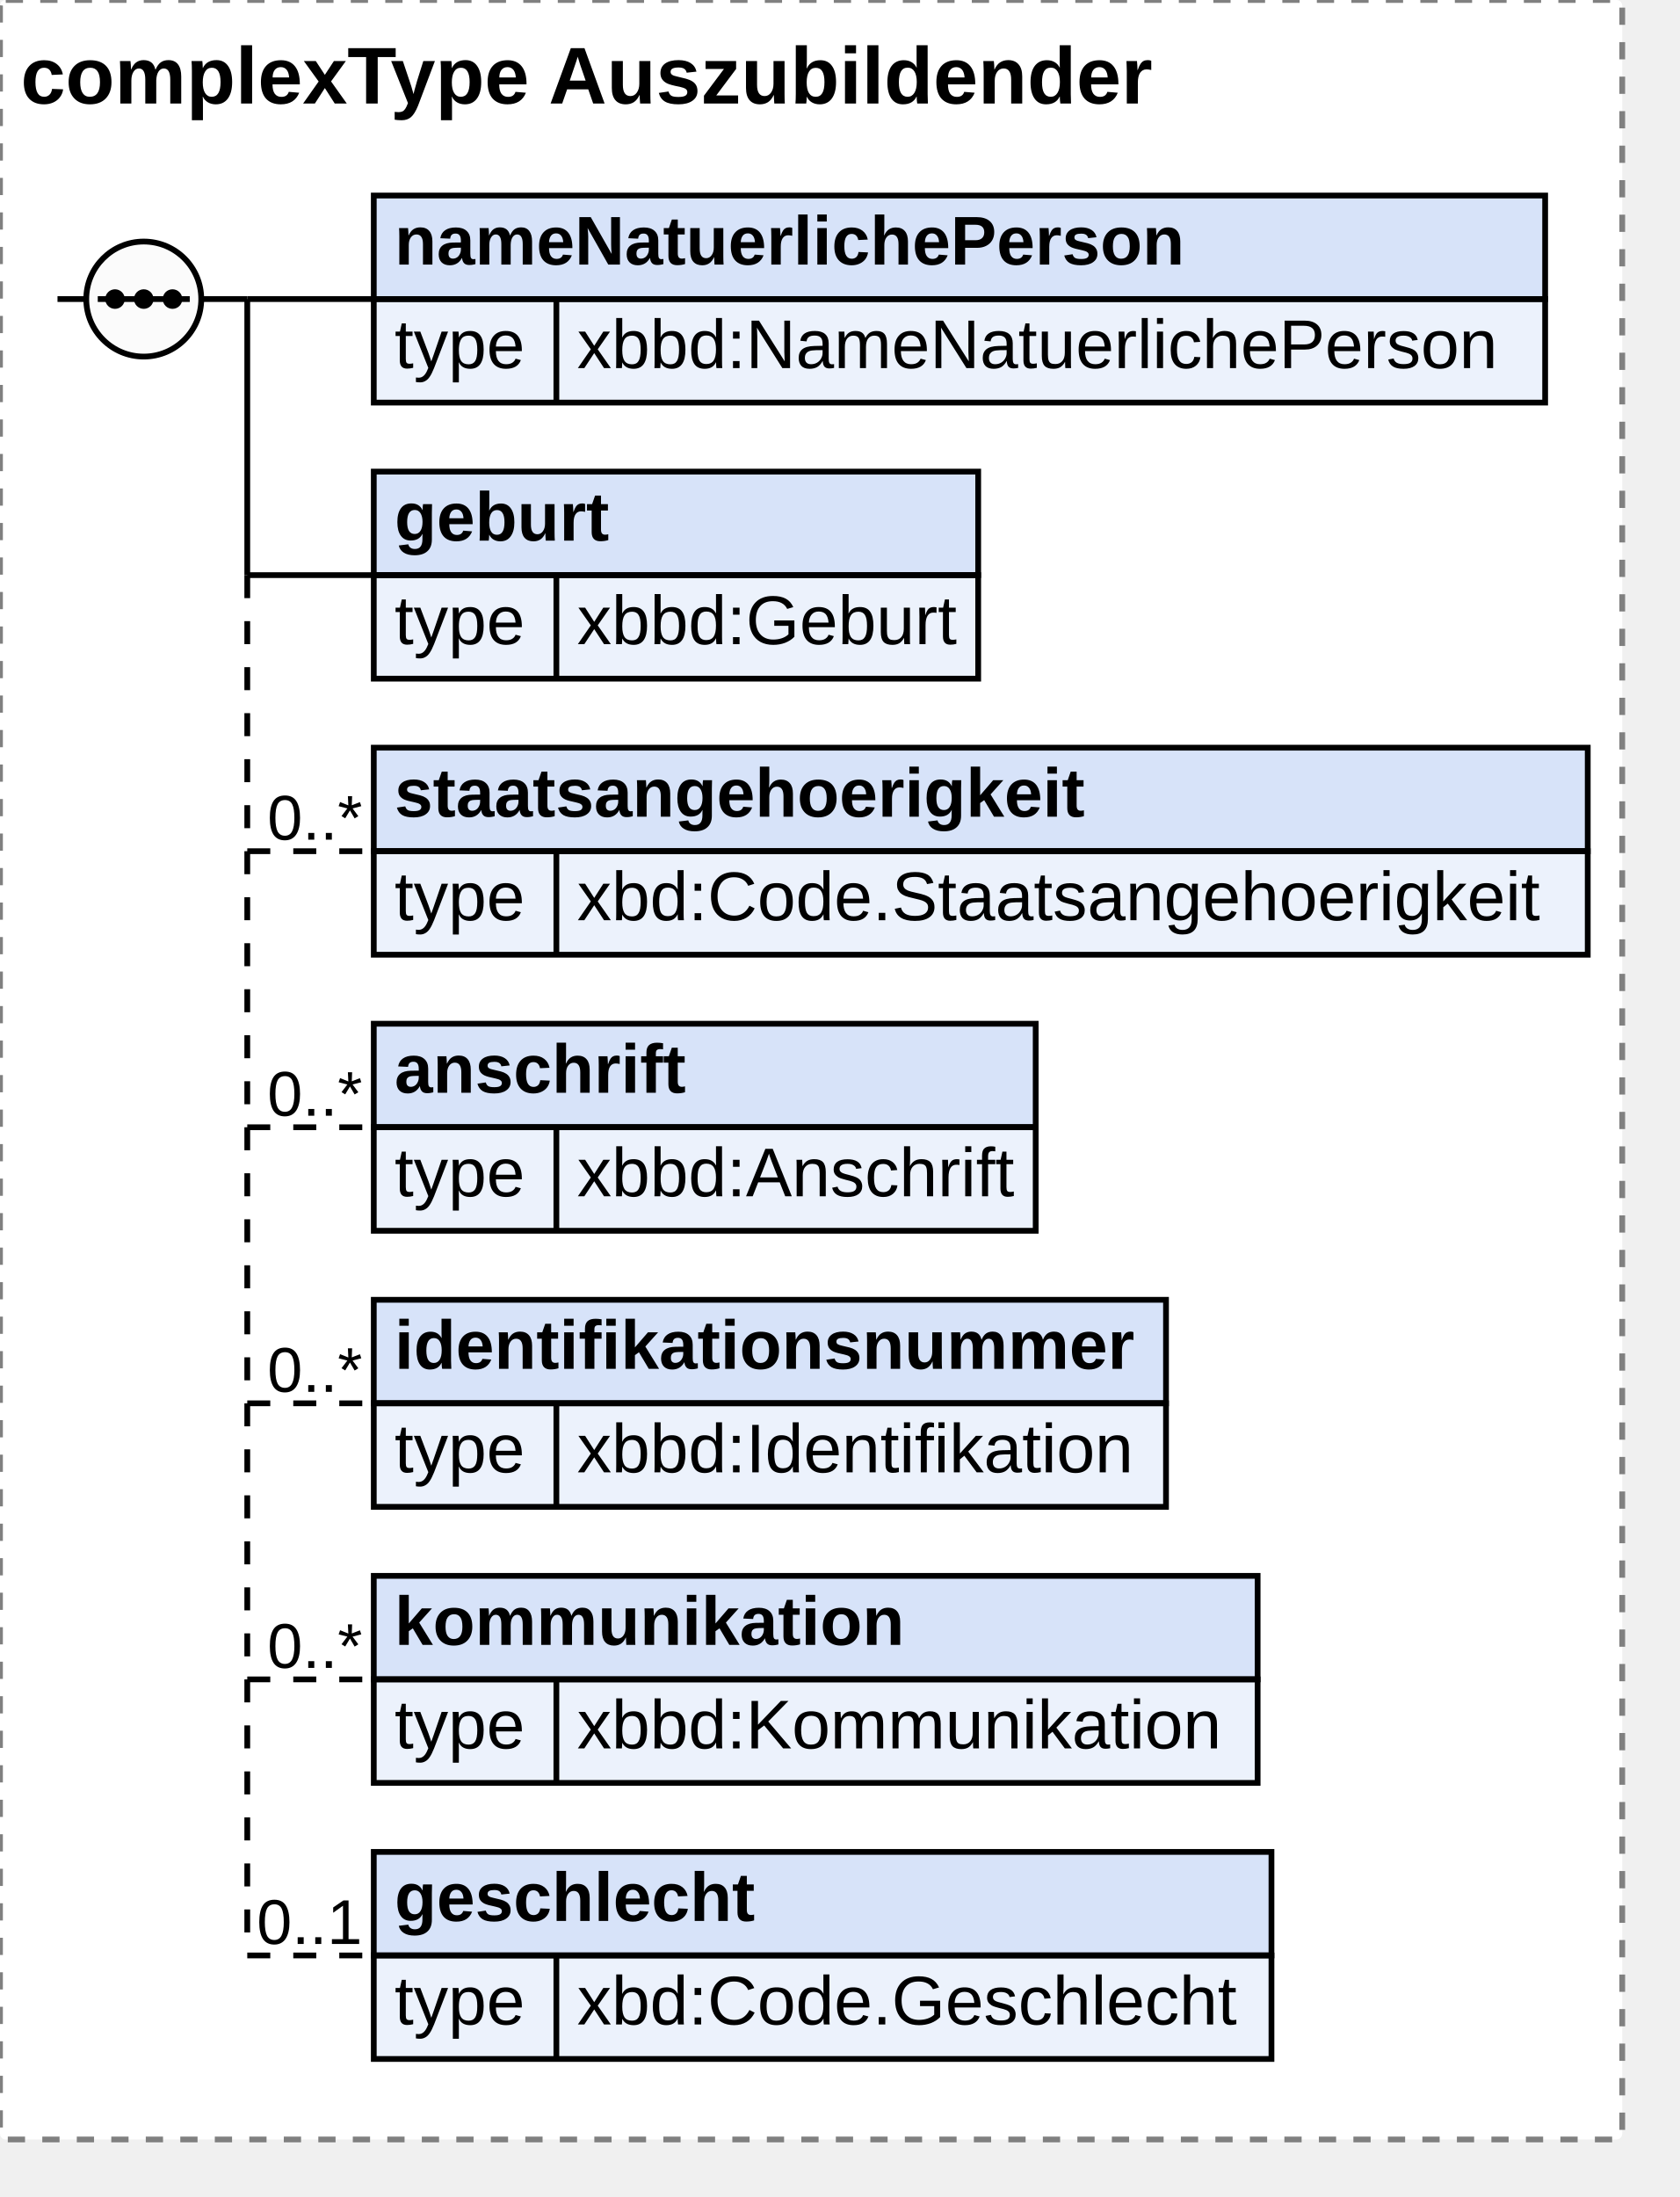
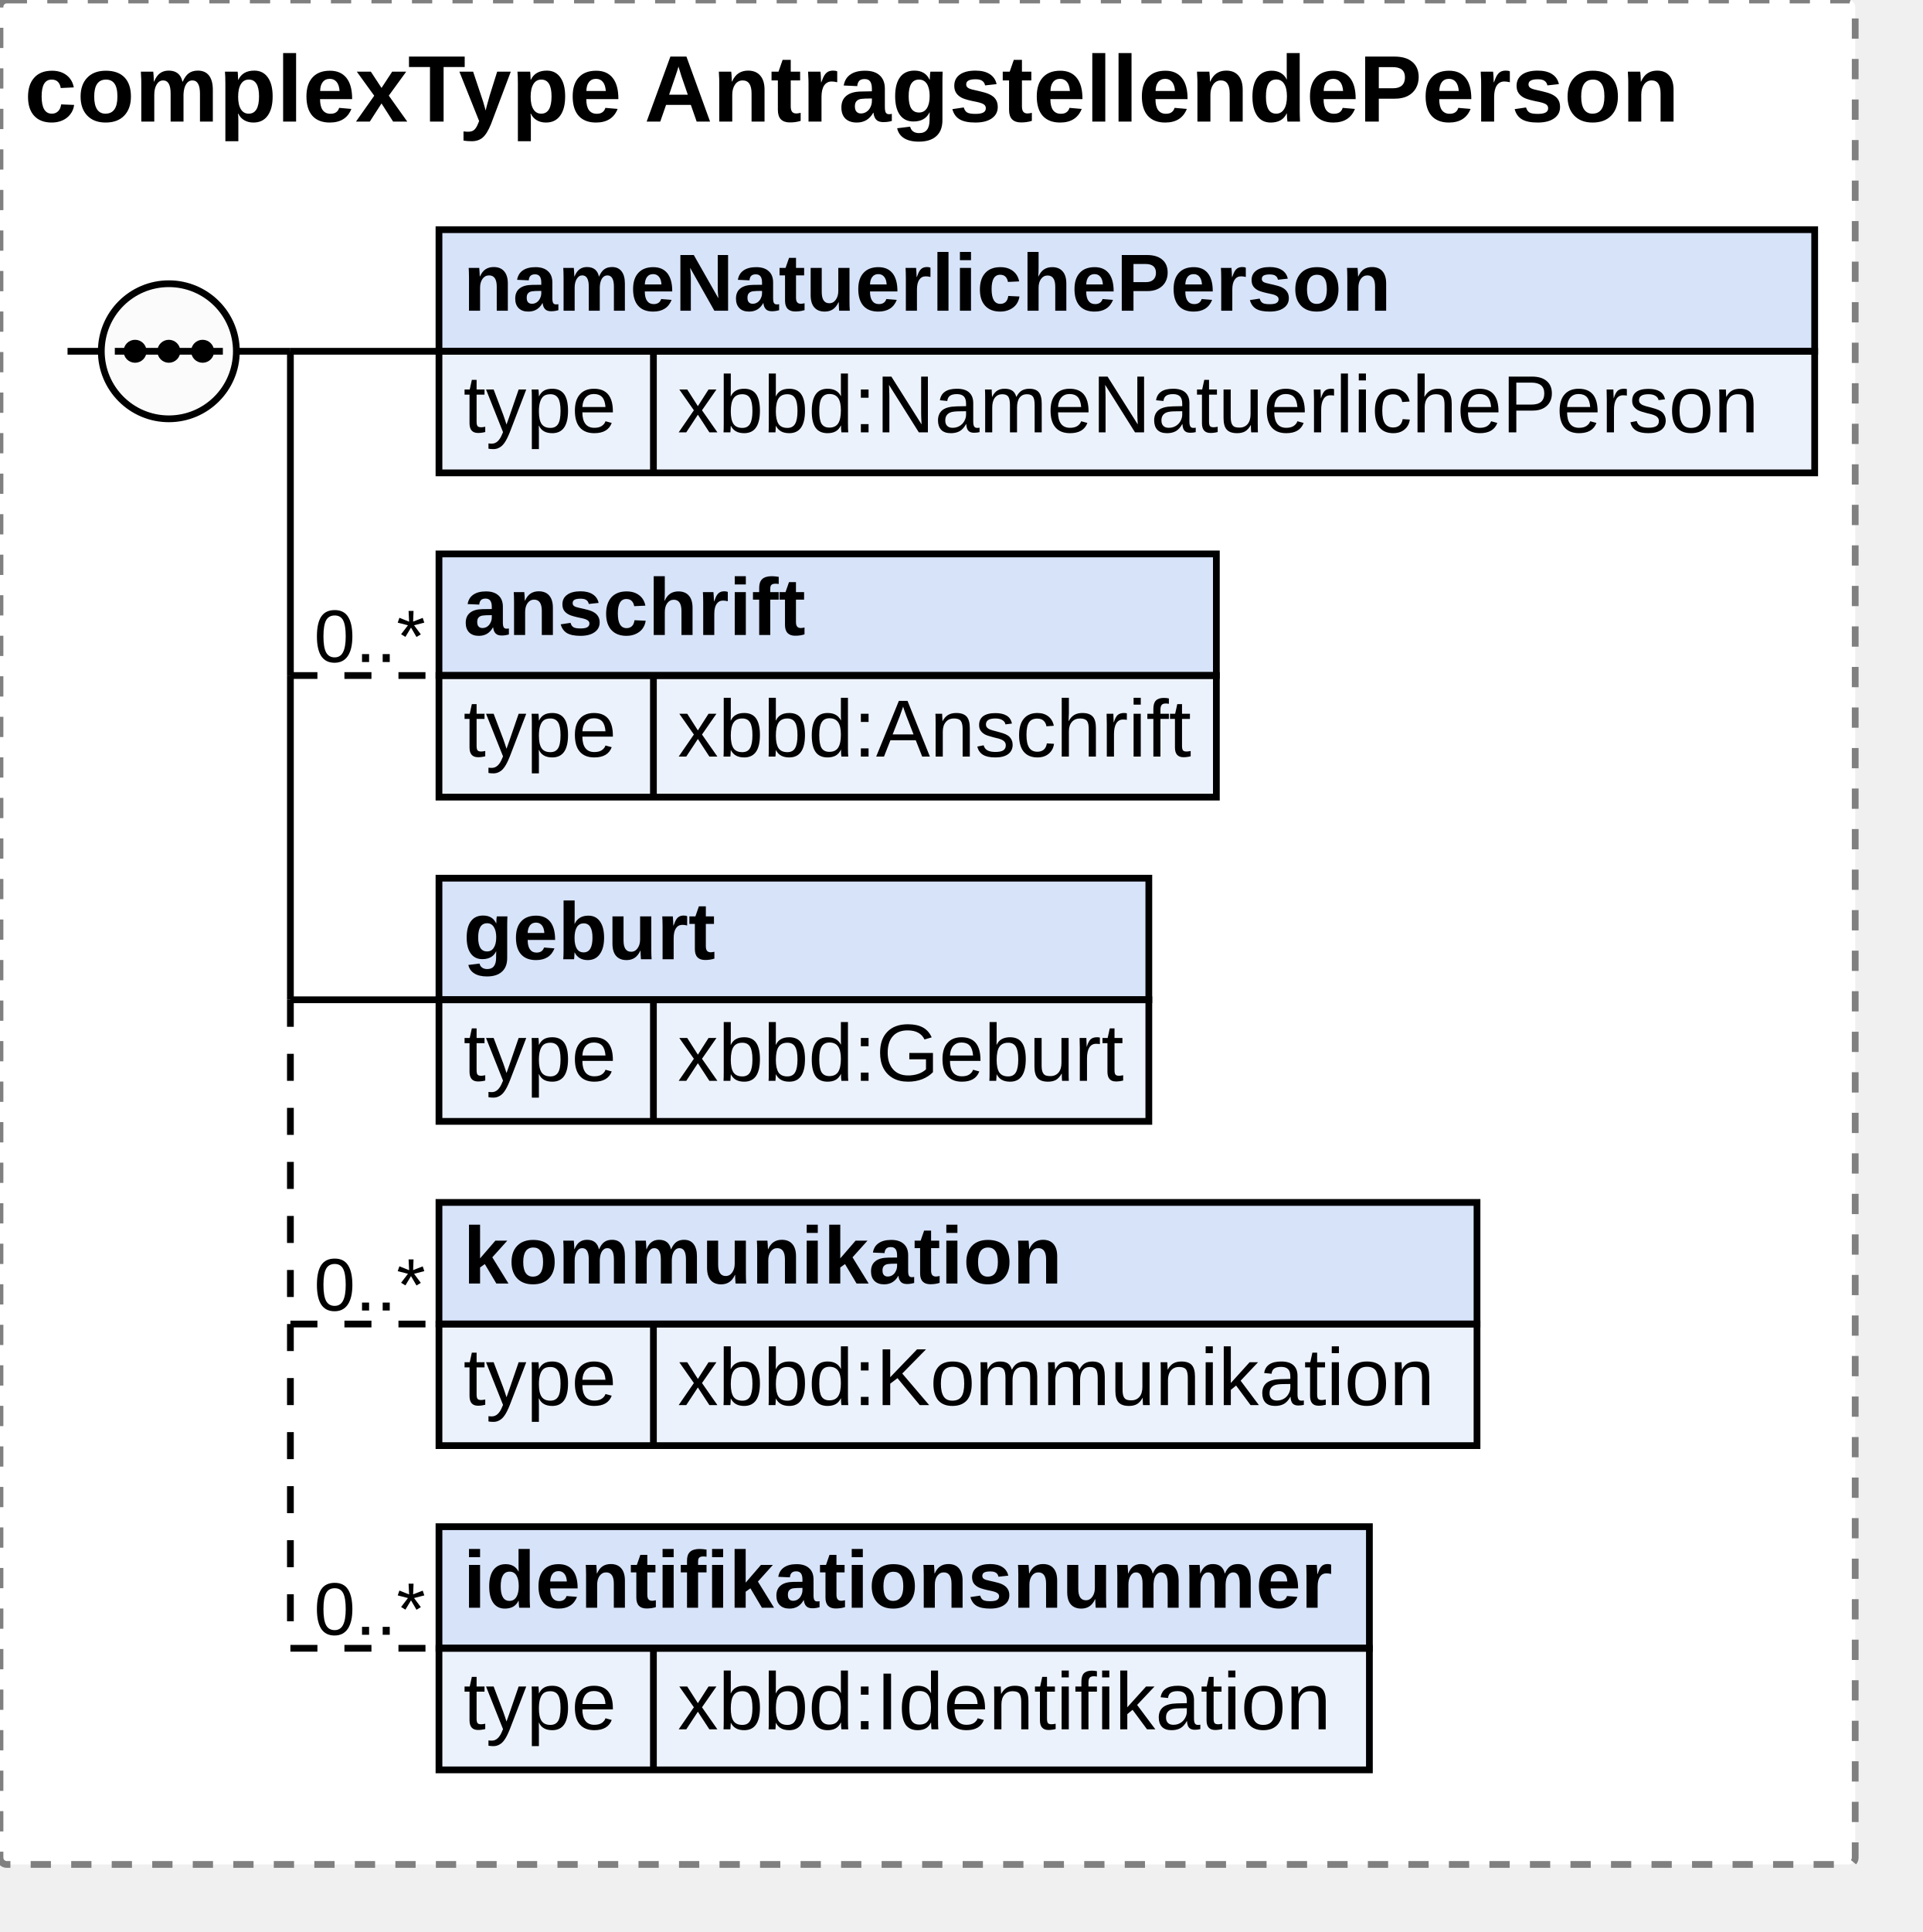
- <svg xmlns="http://www.w3.org/2000/svg" width="292.109" height="382">
+ <svg xmlns="http://www.w3.org/2000/svg" width="284.703" height="286">
  <defs>
    <style type="text/css">
                        text {
                            font-family: 'Arial';
                            fill: black;
                        }
                        text.at {
                            font-family: 'Arial';
                            fill: rgb(242, 152, 0);
                        }
                        line {
                            stroke: black;
                        }
                        line.type-structure {
                            stroke: black;
                        }
                        line.type-structure-optional {
                            stroke: black;
                            stroke-dasharray: 4, 4;
                        }
                        rect.attribute-upper {
                            stroke: black;
                            fill: rgb(255, 239, 211);
                        }
                        rect.element-upper {
                            stroke: black;
                            fill: rgb(215, 227, 249);
                        }
                        rect.element-lower {
                            stroke: black;
                            fill: rgb(236, 242, 252);
                        }
                        a text {
                            fill: black;
                        } 
                    </style>
  </defs>
-   <rect width="282.109" height="372" stroke-dasharray="3,3" rx="1" ry="1" style="stroke: grey;fill: white;" />
-   <text font-size="14" x="3.6" y="18" font-weight="bold">complexType Auszubildender</text>
+   <rect width="274.703" height="276" stroke-dasharray="3,3" rx="1" ry="1" style="stroke: grey;fill: white;" />
+   <text font-size="14" x="3.6" y="18" font-weight="bold">complexType AntragstellendePerson</text>
  <g transform="translate(10,34)">
    <g transform="translate(55,0)">
      <rect width="203.703" height="18" class="element-upper" />
      <rect width="203.703" height="18" y="18" class="element-lower" />
      <text font-size="12" x="3.6" y="12" font-weight="bold">nameNatuerlichePerson</text>
      <line x1="0" y1="18" x2="203.703" y2="18" />
      <text font-size="12" fill="grey" x="3.6" y="30">type</text>
      <line x1="31.753" y1="18" x2="31.753" y2="36" />
      <text font-size="12" x="35.353" y="30">xbbd:NameNatuerlichePerson</text>
      <g transform="translate(203.7031,0)" />
    </g>
    <line x1="33" y1="18" x2="55" y2="18" class="type-structure-required" />
    <text font-size="11" fill="black" x="53" y="16" text-anchor="end" />
    <line x1="33" y1="18" x2="33" y2="18" class="type-structure-required" />
    <g transform="translate(55,48)">
+       <rect width="115.109" height="18" class="element-upper" />
+       <rect width="115.109" height="18" y="18" class="element-lower" />
+       <text font-size="12" x="3.6" y="12" font-weight="bold">anschrift</text>
+       <line x1="0" y1="18" x2="115.109" y2="18" />
+       <text font-size="12" fill="grey" x="3.6" y="30">type</text>
+       <line x1="31.753" y1="18" x2="31.753" y2="36" />
+       <text font-size="12" x="35.353" y="30">xbbd:Anschrift</text>
+       <g transform="translate(115.1094,0)" />
+     </g>
+     <line x1="33" y1="66" x2="55" y2="66" class="type-structure-optional" />
+     <text font-size="11" fill="black" x="53" y="64" text-anchor="end">0..*</text>
+     <line x1="33" y1="18" x2="33" y2="66" class="type-structure-required" />
+     <g transform="translate(55,96)">
      <rect width="105.109" height="18" class="element-upper" />
      <rect width="105.109" height="18" y="18" class="element-lower" />
      <text font-size="12" x="3.6" y="12" font-weight="bold">geburt</text>
      <line x1="0" y1="18" x2="105.109" y2="18" />
      <text font-size="12" fill="grey" x="3.6" y="30">type</text>
      <line x1="31.753" y1="18" x2="31.753" y2="36" />
      <text font-size="12" x="35.353" y="30">xbbd:Geburt</text>
      <g transform="translate(105.1094,0)" />
    </g>
-     <line x1="33" y1="66" x2="55" y2="66" class="type-structure-required" />
-     <text font-size="11" fill="black" x="53" y="64" text-anchor="end" />
-     <line x1="33" y1="18" x2="33" y2="66" class="type-structure-required" />
-     <g transform="translate(55,96)">
-       <rect width="211.109" height="18" class="element-upper" />
-       <rect width="211.109" height="18" y="18" class="element-lower" />
-       <text font-size="12" x="3.6" y="12" font-weight="bold">staatsangehoerigkeit</text>
-       <line x1="0" y1="18" x2="211.109" y2="18" />
+     <line x1="33" y1="114" x2="55" y2="114" class="type-structure-required" />
+     <text font-size="11" fill="black" x="53" y="112" text-anchor="end" />
+     <line x1="33" y1="66" x2="33" y2="114" class="type-structure-required" />
+     <g transform="translate(55,144)">
+       <rect width="153.703" height="18" class="element-upper" />
+       <rect width="153.703" height="18" y="18" class="element-lower" />
+       <text font-size="12" x="3.6" y="12" font-weight="bold">kommunikation</text>
+       <line x1="0" y1="18" x2="153.703" y2="18" />
      <text font-size="12" fill="grey" x="3.6" y="30">type</text>
      <line x1="31.753" y1="18" x2="31.753" y2="36" />
-       <text font-size="12" x="35.353" y="30">xbd:Code.Staatsangehoerigkeit</text>
-       <g transform="translate(211.1094,0)" />
-     </g>
-     <line x1="33" y1="114" x2="55" y2="114" class="type-structure-optional" />
-     <text font-size="11" fill="black" x="53" y="112" text-anchor="end">0..*</text>
-     <line x1="33" y1="66" x2="33" y2="114" class="type-structure-optional" />
-     <g transform="translate(55,144)">
-       <rect width="115.109" height="18" class="element-upper" />
-       <rect width="115.109" height="18" y="18" class="element-lower" />
-       <text font-size="12" x="3.6" y="12" font-weight="bold">anschrift</text>
-       <line x1="0" y1="18" x2="115.109" y2="18" />
-       <text font-size="12" fill="grey" x="3.6" y="30">type</text>
-       <line x1="31.753" y1="18" x2="31.753" y2="36" />
-       <text font-size="12" x="35.353" y="30">xbbd:Anschrift</text>
-       <g transform="translate(115.1094,0)" />
+       <text font-size="12" x="35.353" y="30">xbbd:Kommunikation</text>
+       <g transform="translate(153.7031,0)" />
    </g>
    <line x1="33" y1="162" x2="55" y2="162" class="type-structure-optional" />
    <text font-size="11" fill="black" x="53" y="160" text-anchor="end">0..*</text>
    <line x1="33" y1="114" x2="33" y2="162" class="type-structure-optional" />
    <g transform="translate(55,192)">
      <rect width="137.769" height="18" class="element-upper" />
      <rect width="137.769" height="18" y="18" class="element-lower" />
      <text font-size="12" x="3.6" y="12" font-weight="bold">identifikationsnummer</text>
      <line x1="0" y1="18" x2="137.769" y2="18" />
      <text font-size="12" fill="grey" x="3.6" y="30">type</text>
      <line x1="31.753" y1="18" x2="31.753" y2="36" />
      <text font-size="12" x="35.353" y="30">xbbd:Identifikation</text>
      <g transform="translate(137.7687,0)" />
    </g>
    <line x1="33" y1="210" x2="55" y2="210" class="type-structure-optional" />
    <text font-size="11" fill="black" x="53" y="208" text-anchor="end">0..*</text>
    <line x1="33" y1="162" x2="33" y2="210" class="type-structure-optional" />
-     <g transform="translate(55,240)">
-       <rect width="153.703" height="18" class="element-upper" />
-       <rect width="153.703" height="18" y="18" class="element-lower" />
-       <text font-size="12" x="3.6" y="12" font-weight="bold">kommunikation</text>
-       <line x1="0" y1="18" x2="153.703" y2="18" />
-       <text font-size="12" fill="grey" x="3.6" y="30">type</text>
-       <line x1="31.753" y1="18" x2="31.753" y2="36" />
-       <text font-size="12" x="35.353" y="30">xbbd:Kommunikation</text>
-       <g transform="translate(153.7031,0)" />
-     </g>
-     <line x1="33" y1="258" x2="55" y2="258" class="type-structure-optional" />
-     <text font-size="11" fill="black" x="53" y="256" text-anchor="end">0..*</text>
-     <line x1="33" y1="210" x2="33" y2="258" class="type-structure-optional" />
-     <g transform="translate(55,288)">
-       <rect width="156.109" height="18" class="element-upper" />
-       <rect width="156.109" height="18" y="18" class="element-lower" />
-       <text font-size="12" x="3.6" y="12" font-weight="bold">geschlecht</text>
-       <line x1="0" y1="18" x2="156.109" y2="18" />
-       <text font-size="12" fill="grey" x="3.6" y="30">type</text>
-       <line x1="31.753" y1="18" x2="31.753" y2="36" />
-       <text font-size="12" x="35.353" y="30">xbd:Code.Geschlecht</text>
-       <g transform="translate(156.1094,0)" />
-     </g>
-     <line x1="33" y1="306" x2="55" y2="306" class="type-structure-optional" />
-     <text font-size="11" fill="black" x="53" y="304" text-anchor="end">0..1</text>
-     <line x1="33" y1="258" x2="33" y2="306" class="type-structure-optional" />
    <circle cx="15" cy="18" r="10" stroke="black" fill="rgb(251, 251, 251)" />
    <line x1="0" y1="18" x2="5" y2="18" class="type-structure-required" />
    <line x1="25" y1="18" x2="33" y2="18" class="type-structure-required" />
    <circle cx="10" cy="18" r="1.2" stroke="black" fill="black" />
    <circle cx="15" cy="18" r="1.2" stroke="black" fill="black" />
    <circle cx="20" cy="18" r="1.2" stroke="black" fill="black" />
    <line x1="7" y1="18" x2="23" y2="18" />
  </g>
</svg>
